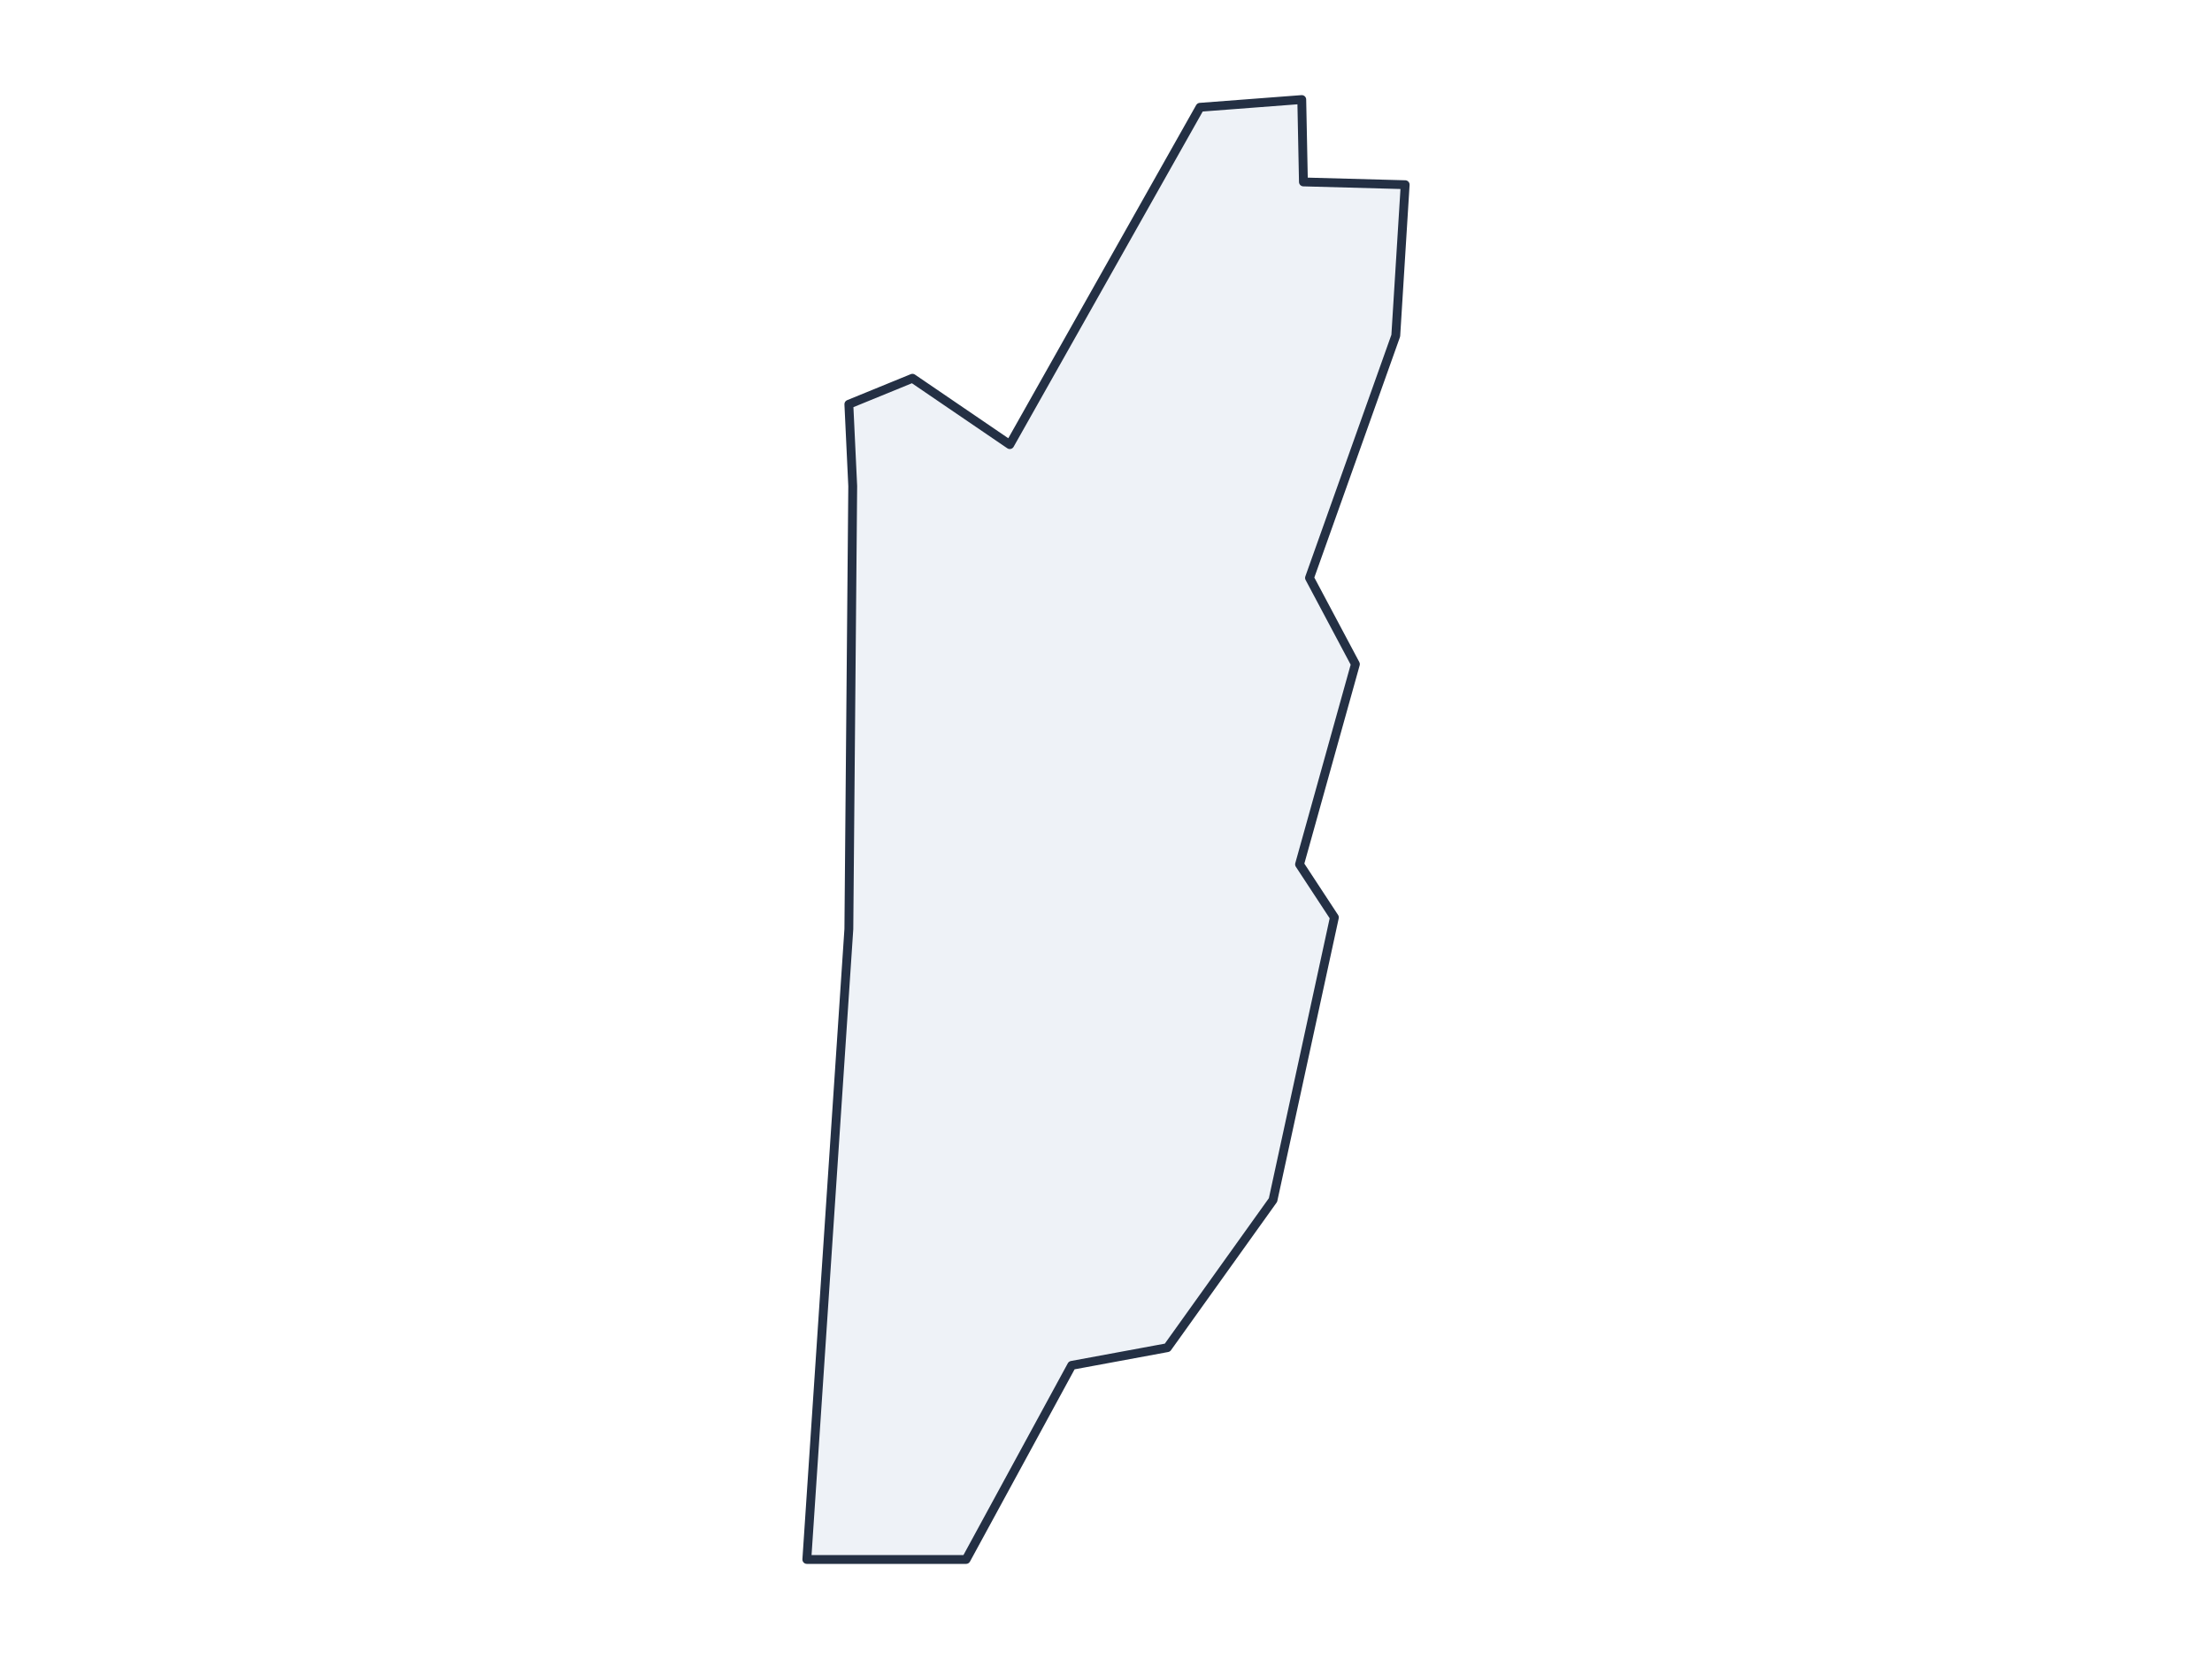
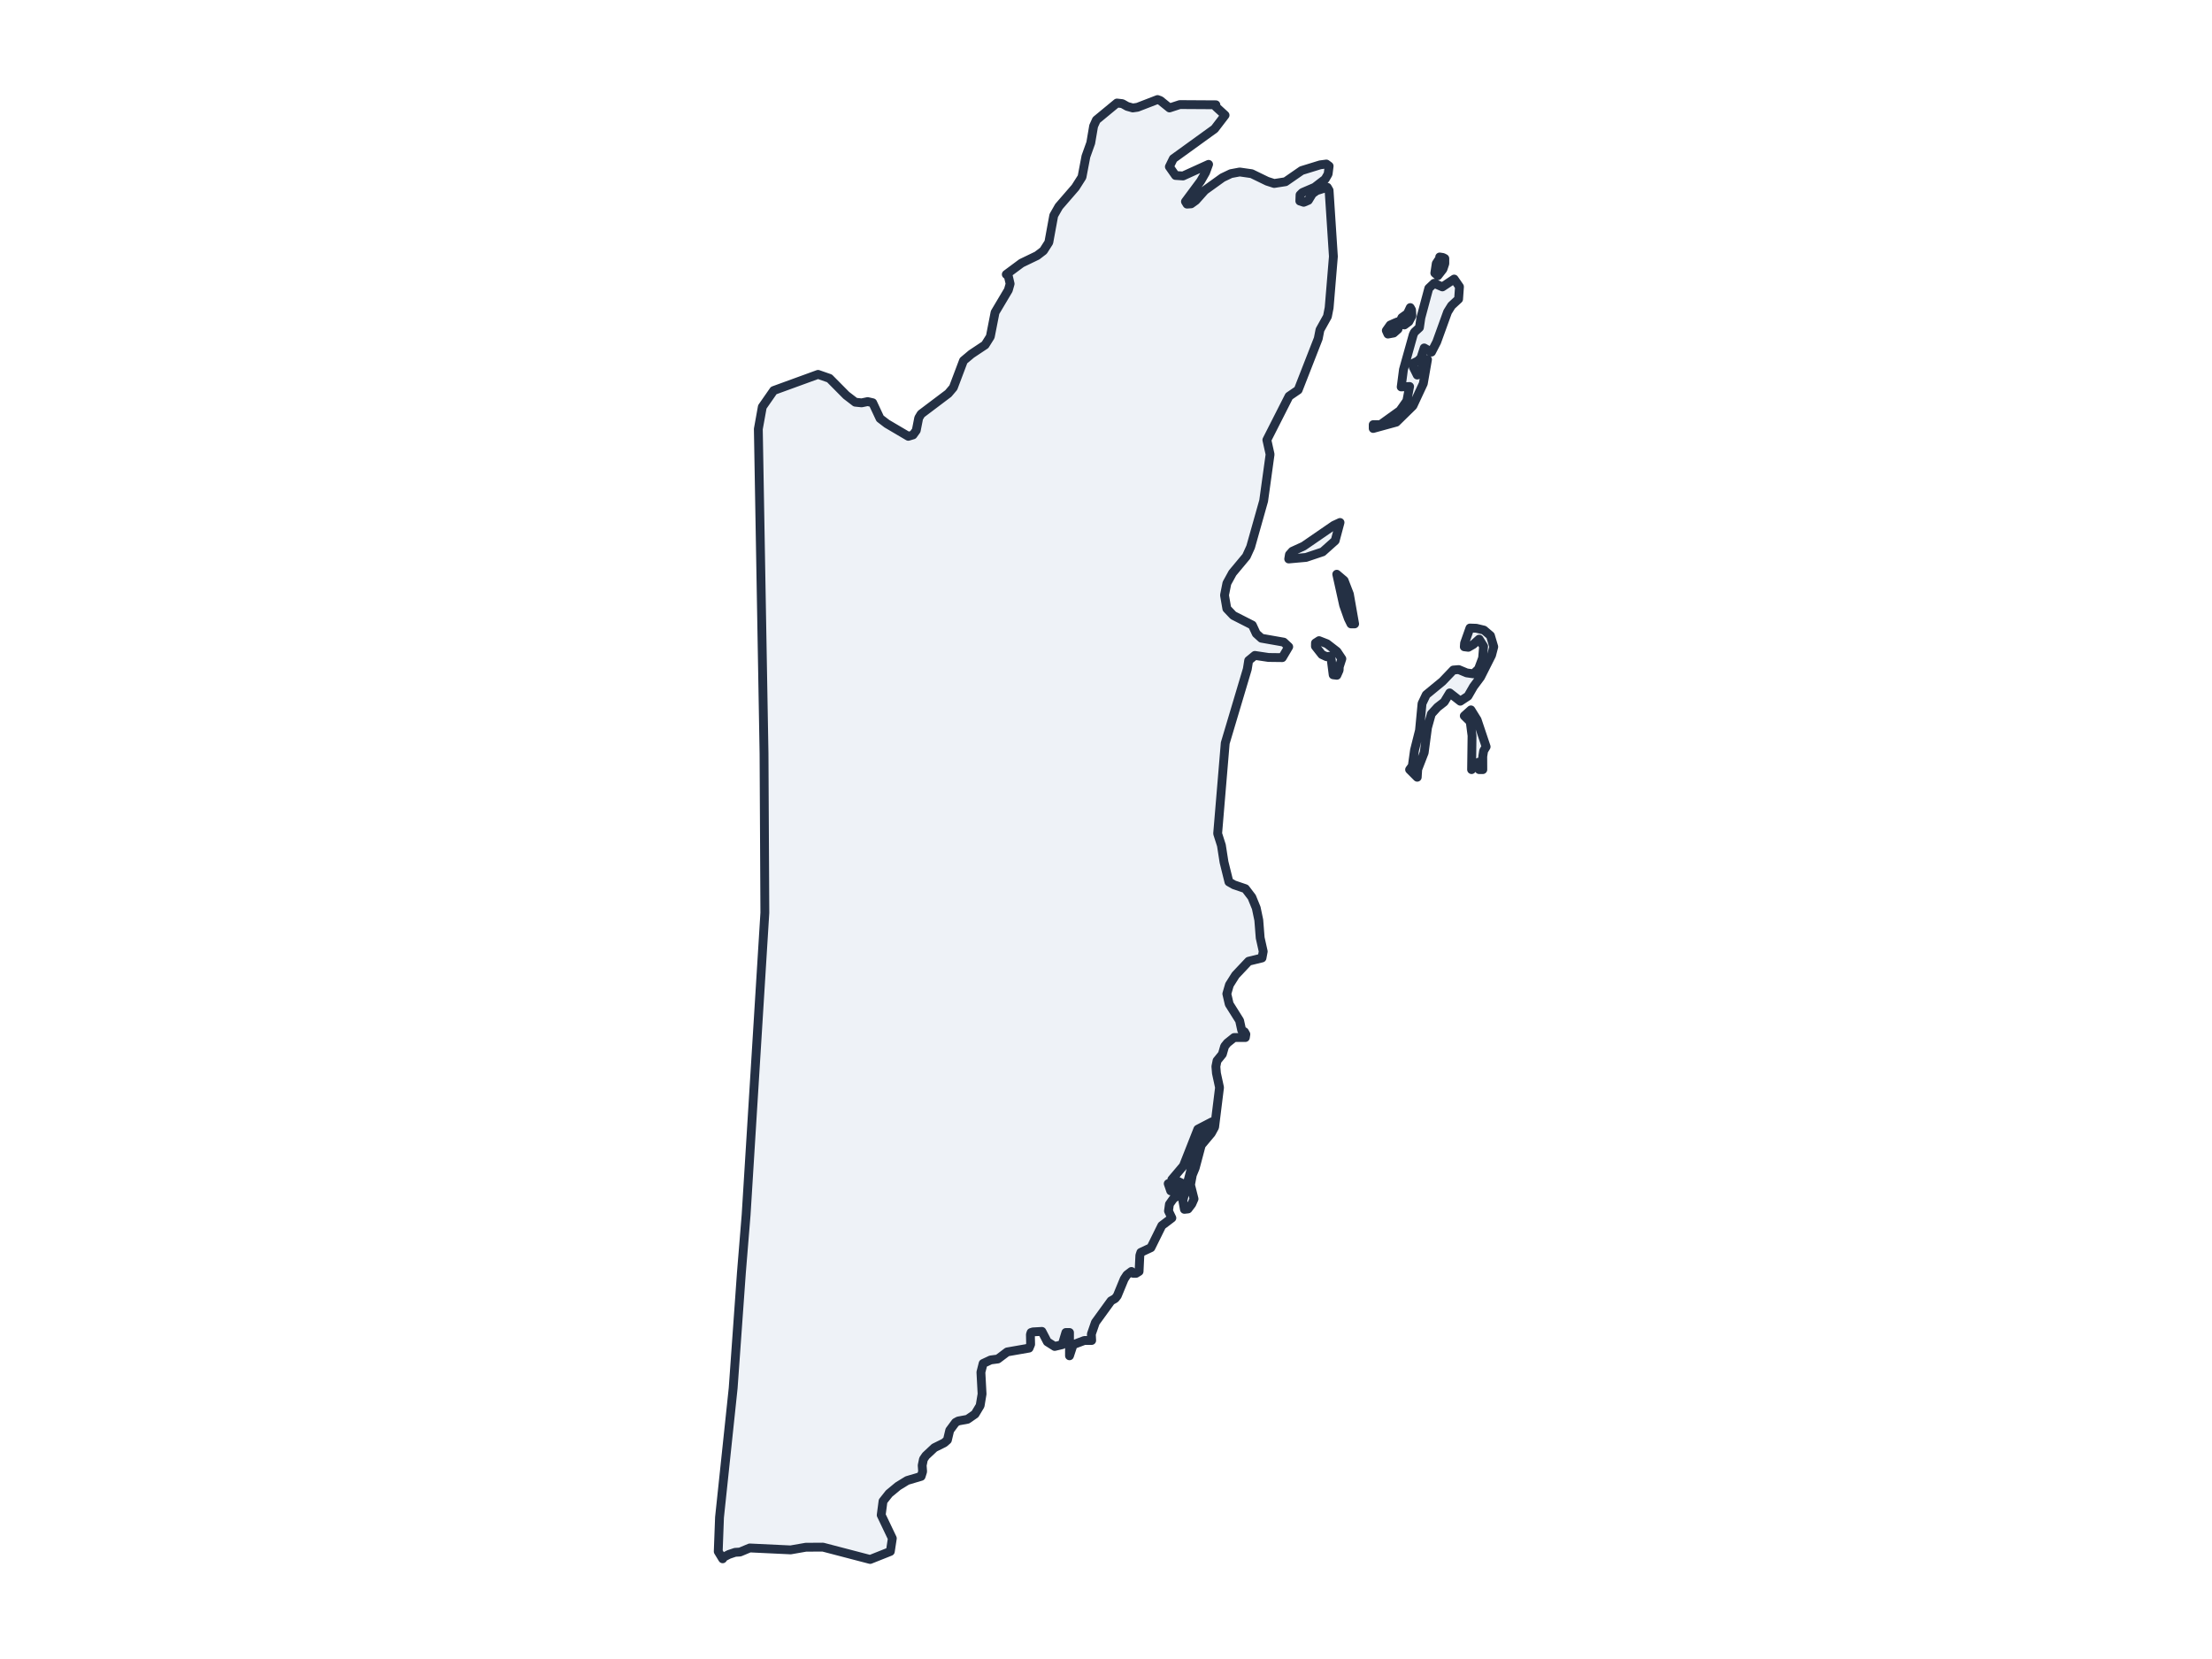
<svg xmlns="http://www.w3.org/2000/svg" viewBox="0 0 400 300" width="400" height="300">
-   <path d="M154.2 87.9 L153.5 73.1 L165.0 68.4 L182.6 80.4 L217.0 19.4 L235.4 18.0 L235.7 32.9 L254.1 33.4 L252.4 60.7 L236.8 104.5 L245.1 120.1 L235.0 156.3 L241.3 165.9 L230.2 217.0 L211.1 243.7 L193.8 246.9 L174.7 282.0 L145.9 282.0 L153.5 168.0 L154.2 87.9 Z" fill="#eef2f7" stroke="#243044" stroke-width="1.6" stroke-linejoin="round" fill-rule="evenodd" />
+   <path d="M134.07 230.13 L134.92 219.7 L138.31 165.06 L138.16 136.27 L137.13 77.58 L137.85 73.58 L139.91 70.62 L147.93 67.7 L150.0 68.42 L153.03 71.48 L154.66 72.73 L155.81 72.85 L156.9 72.62 L157.81 72.83 L159.14 75.67 L160.38 76.62 L164.25 78.9 L165.11 78.64 L165.69 77.83 L166.13 75.59 L166.56 74.87 L171.48 71.16 L172.39 70.09 L174.23 65.22 L175.66 64.02 L178.14 62.37 L179.08 60.87 L179.94 56.49 L182.34 52.45 L182.66 51.32 L182.33 49.91 L181.97 49.62 L184.72 47.58 L187.54 46.22 L188.69 45.34 L189.66 43.82 L190.55 38.97 L191.48 37.34 L194.46 33.9 L195.66 32.01 L196.37 28.28 L197.24 25.85 L197.76 22.8 L198.26 21.7 L201.98 18.63 L202.95 18.74 L203.84 19.24 L204.84 19.52 L205.69 19.4 L209.32 18.0 L209.82 18.18 L211.48 19.52 L213.35 18.91 L219.87 18.95 L219.87 19.31 L221.53 20.83 L219.64 23.3 L212.17 28.7 L211.46 30.15 L212.57 31.73 L213.93 31.82 L218.55 29.72 L218.01 31.19 L217.11 32.76 L214.37 36.45 L214.65 36.91 L215.39 36.86 L216.24 36.25 L217.87 34.42 L221.07 32.12 L222.58 31.4 L224.18 31.1 L226.34 31.41 L229.14 32.77 L230.41 33.18 L232.46 32.86 L235.38 30.84 L238.72 29.81 L239.85 29.66 L240.35 30.03 L240.17 31.46 L239.63 32.4 L237.72 33.87 L235.51 34.82 L235.09 35.24 L235.05 36.35 L235.75 36.58 L236.59 36.23 L237.32 35.03 L238.1 34.47 L240.02 33.87 L240.34 34.42 L241.12 46.38 L240.35 55.65 L240.04 57.23 L238.69 59.65 L238.38 61.23 L234.75 70.52 L233.1 71.65 L229.09 79.55 L229.67 82.16 L228.51 90.56 L226.15 98.92 L225.38 100.61 L222.88 103.61 L221.86 105.47 L221.43 107.63 L221.85 110.06 L223.02 111.29 L226.46 113.04 L227.17 114.57 L228.1 115.41 L232.14 116.12 L233.04 116.96 L231.88 118.92 L229.39 118.89 L226.92 118.52 L225.8 119.44 L225.55 121.0 L221.56 134.38 L220.19 150.74 L220.87 152.87 L221.34 155.89 L222.23 159.48 L223.14 160.0 L225.2 160.7 L226.37 162.23 L227.17 164.19 L227.63 166.39 L227.88 169.59 L228.43 172.05 L228.21 173.23 L225.8 173.82 L223.43 176.33 L222.32 178.09 L221.85 179.71 L222.28 181.57 L224.16 184.56 L224.54 186.3 L225.04 186.58 L225.29 187.03 L225.2 187.62 L223.17 187.62 L221.94 188.6 L221.45 189.21 L221.04 190.63 L220.08 191.81 L219.87 192.86 L219.97 194.07 L220.53 196.65 L219.64 203.82 L219.04 204.92 L217.23 207.08 L216.13 211.21 L215.61 212.47 L215.28 214.25 L215.92 216.8 L215.51 217.73 L214.83 218.62 L214.18 218.69 L213.89 217.11 L216.91 205.62 L218.53 203.89 L219.15 202.87 L216.61 204.19 L214.0 210.82 L211.91 213.29 L212.54 213.39 L213.89 214.04 L212.73 214.52 L211.25 214.04 L211.7 215.35 L213.22 215.42 L213.22 216.05 L212.19 216.74 L211.47 217.76 L211.3 218.98 L211.91 220.25 L210.09 221.63 L208.12 225.62 L206.3 226.47 L206.12 227.02 L205.98 229.92 L205.43 230.26 L204.92 230.26 L204.6 230.1 L204.6 229.92 L203.78 230.54 L203.29 231.29 L202.04 234.32 L201.66 234.81 L200.91 235.24 L198.08 239.14 L197.35 241.25 L197.41 242.4 L196.09 242.4 L194.06 243.16 L193.4 245.17 L193.4 240.96 L192.74 240.96 L192.08 243.16 L190.72 243.48 L189.39 242.64 L188.41 240.76 L186.8 240.85 L186.45 240.96 L186.33 241.32 L186.37 243.1 L186.09 243.78 L182.14 244.47 L180.44 245.75 L179.15 245.92 L177.78 246.56 L177.38 248.14 L177.59 252.07 L177.24 254.18 L176.32 255.71 L174.96 256.65 L173.28 256.96 L172.79 257.23 L171.74 258.65 L171.32 260.41 L170.73 260.92 L168.97 261.79 L167.42 263.24 L166.99 263.87 L166.76 264.99 L166.84 266.11 L166.57 266.97 L164.05 267.72 L162.39 268.74 L160.77 270.08 L159.68 271.46 L159.35 273.97 L161.36 278.18 L161.0 280.55 L157.35 282.0 L148.81 279.77 L145.72 279.79 L142.97 280.27 L135.58 279.92 L133.81 280.66 L132.94 280.71 L131.81 281.09 L130.9 281.56 L130.68 281.88 L129.88 280.56 L130.11 274.39 L132.58 251.01 L134.07 230.13 Z M264.79 129.45 L265.99 128.37 L267.11 130.17 L268.74 135.03 L268.29 135.78 L268.13 136.78 L268.14 139.17 L267.48 139.17 L267.48 137.79 L266.56 138.25 L266.11 139.17 L266.19 133.04 L265.86 130.5 L264.79 129.45 Z M265.81 113.57 L266.96 113.61 L268.34 113.94 L269.52 114.94 L270.12 116.96 L269.72 118.49 L267.73 122.44 L266.45 124.16 L265.46 125.88 L264.07 126.8 L262.15 125.3 L261.16 126.94 L259.94 127.89 L258.83 129.11 L258.14 131.58 L257.54 136.1 L256.37 139.12 L256.28 140.55 L254.9 139.17 L255.39 138.5 L255.79 135.64 L256.69 132.07 L257.15 127.22 L257.91 125.63 L260.83 123.23 L262.81 121.16 L263.78 121.08 L265.22 121.68 L266.43 121.85 L267.36 120.97 L268.1 118.99 L268.28 116.87 L267.48 115.58 L266.41 116.54 L265.52 117.05 L264.79 116.96 L264.84 116.31 L265.81 113.57 Z M241.73 103.84 L243.06 104.97 L244.01 107.43 L244.96 112.82 L244.3 112.82 L243.82 111.84 L242.97 109.44 L241.73 103.84 Z M233.7 99.69 L235.73 98.76 L241.2 95.0 L242.32 94.48 L241.44 97.77 L239.18 99.79 L236.17 100.8 L233.04 101.08 L233.17 100.29 L233.7 99.69 Z M257.54 65.0 L258.14 65.0 L257.38 69.36 L255.5 73.39 L252.49 76.34 L248.32 77.48 L248.32 76.79 L249.63 76.79 L253.15 74.26 L254.4 72.49 L254.9 69.89 L253.38 69.97 L253.79 66.83 L255.56 60.51 L255.77 60.07 L256.68 59.23 L256.94 57.45 L258.37 52.13 L259.32 51.23 L260.83 51.88 L262.96 50.46 L263.92 51.85 L263.76 54.09 L262.48 55.27 L261.77 56.41 L259.8 61.85 L258.86 63.67 L257.54 62.92 L256.94 64.74 L256.38 65.28 L255.56 65.69 L255.56 66.37 L256.28 67.82 L257.18 66.49 L257.54 65.0 Z M239.96 116.41 L241.76 117.8 L242.65 119.13 L242.18 120.58 L242.16 121.19 L241.75 122.11 L241.08 122.03 L240.65 118.65 L239.88 118.75 L239.04 118.36 L237.87 116.87 L237.88 116.27 L238.53 115.85 L239.96 116.41 Z M252.17 58.43 L252.73 58.2 L253.02 58.48 L252.8 59.53 L252.02 60.22 L250.98 60.41 L250.69 59.77 L251.39 58.78 L252.17 58.43 Z M255.02 55.62 L255.25 56.03 L255.32 57.11 L254.76 58.17 L253.96 58.76 L253.62 58.69 L253.34 57.78 L253.51 57.43 L254.51 56.71 L255.02 55.62 Z M260.92 46.56 L261.27 46.74 L261.27 47.67 L260.93 48.68 L260.01 49.86 L259.46 49.38 L259.72 47.65 L260.11 47.05 L260.41 47.29 L260.34 46.47 L260.92 46.56 Z" fill="#eef2f7" stroke="#243044" stroke-width="1.6" stroke-linejoin="round" fill-rule="evenodd" />
</svg>
